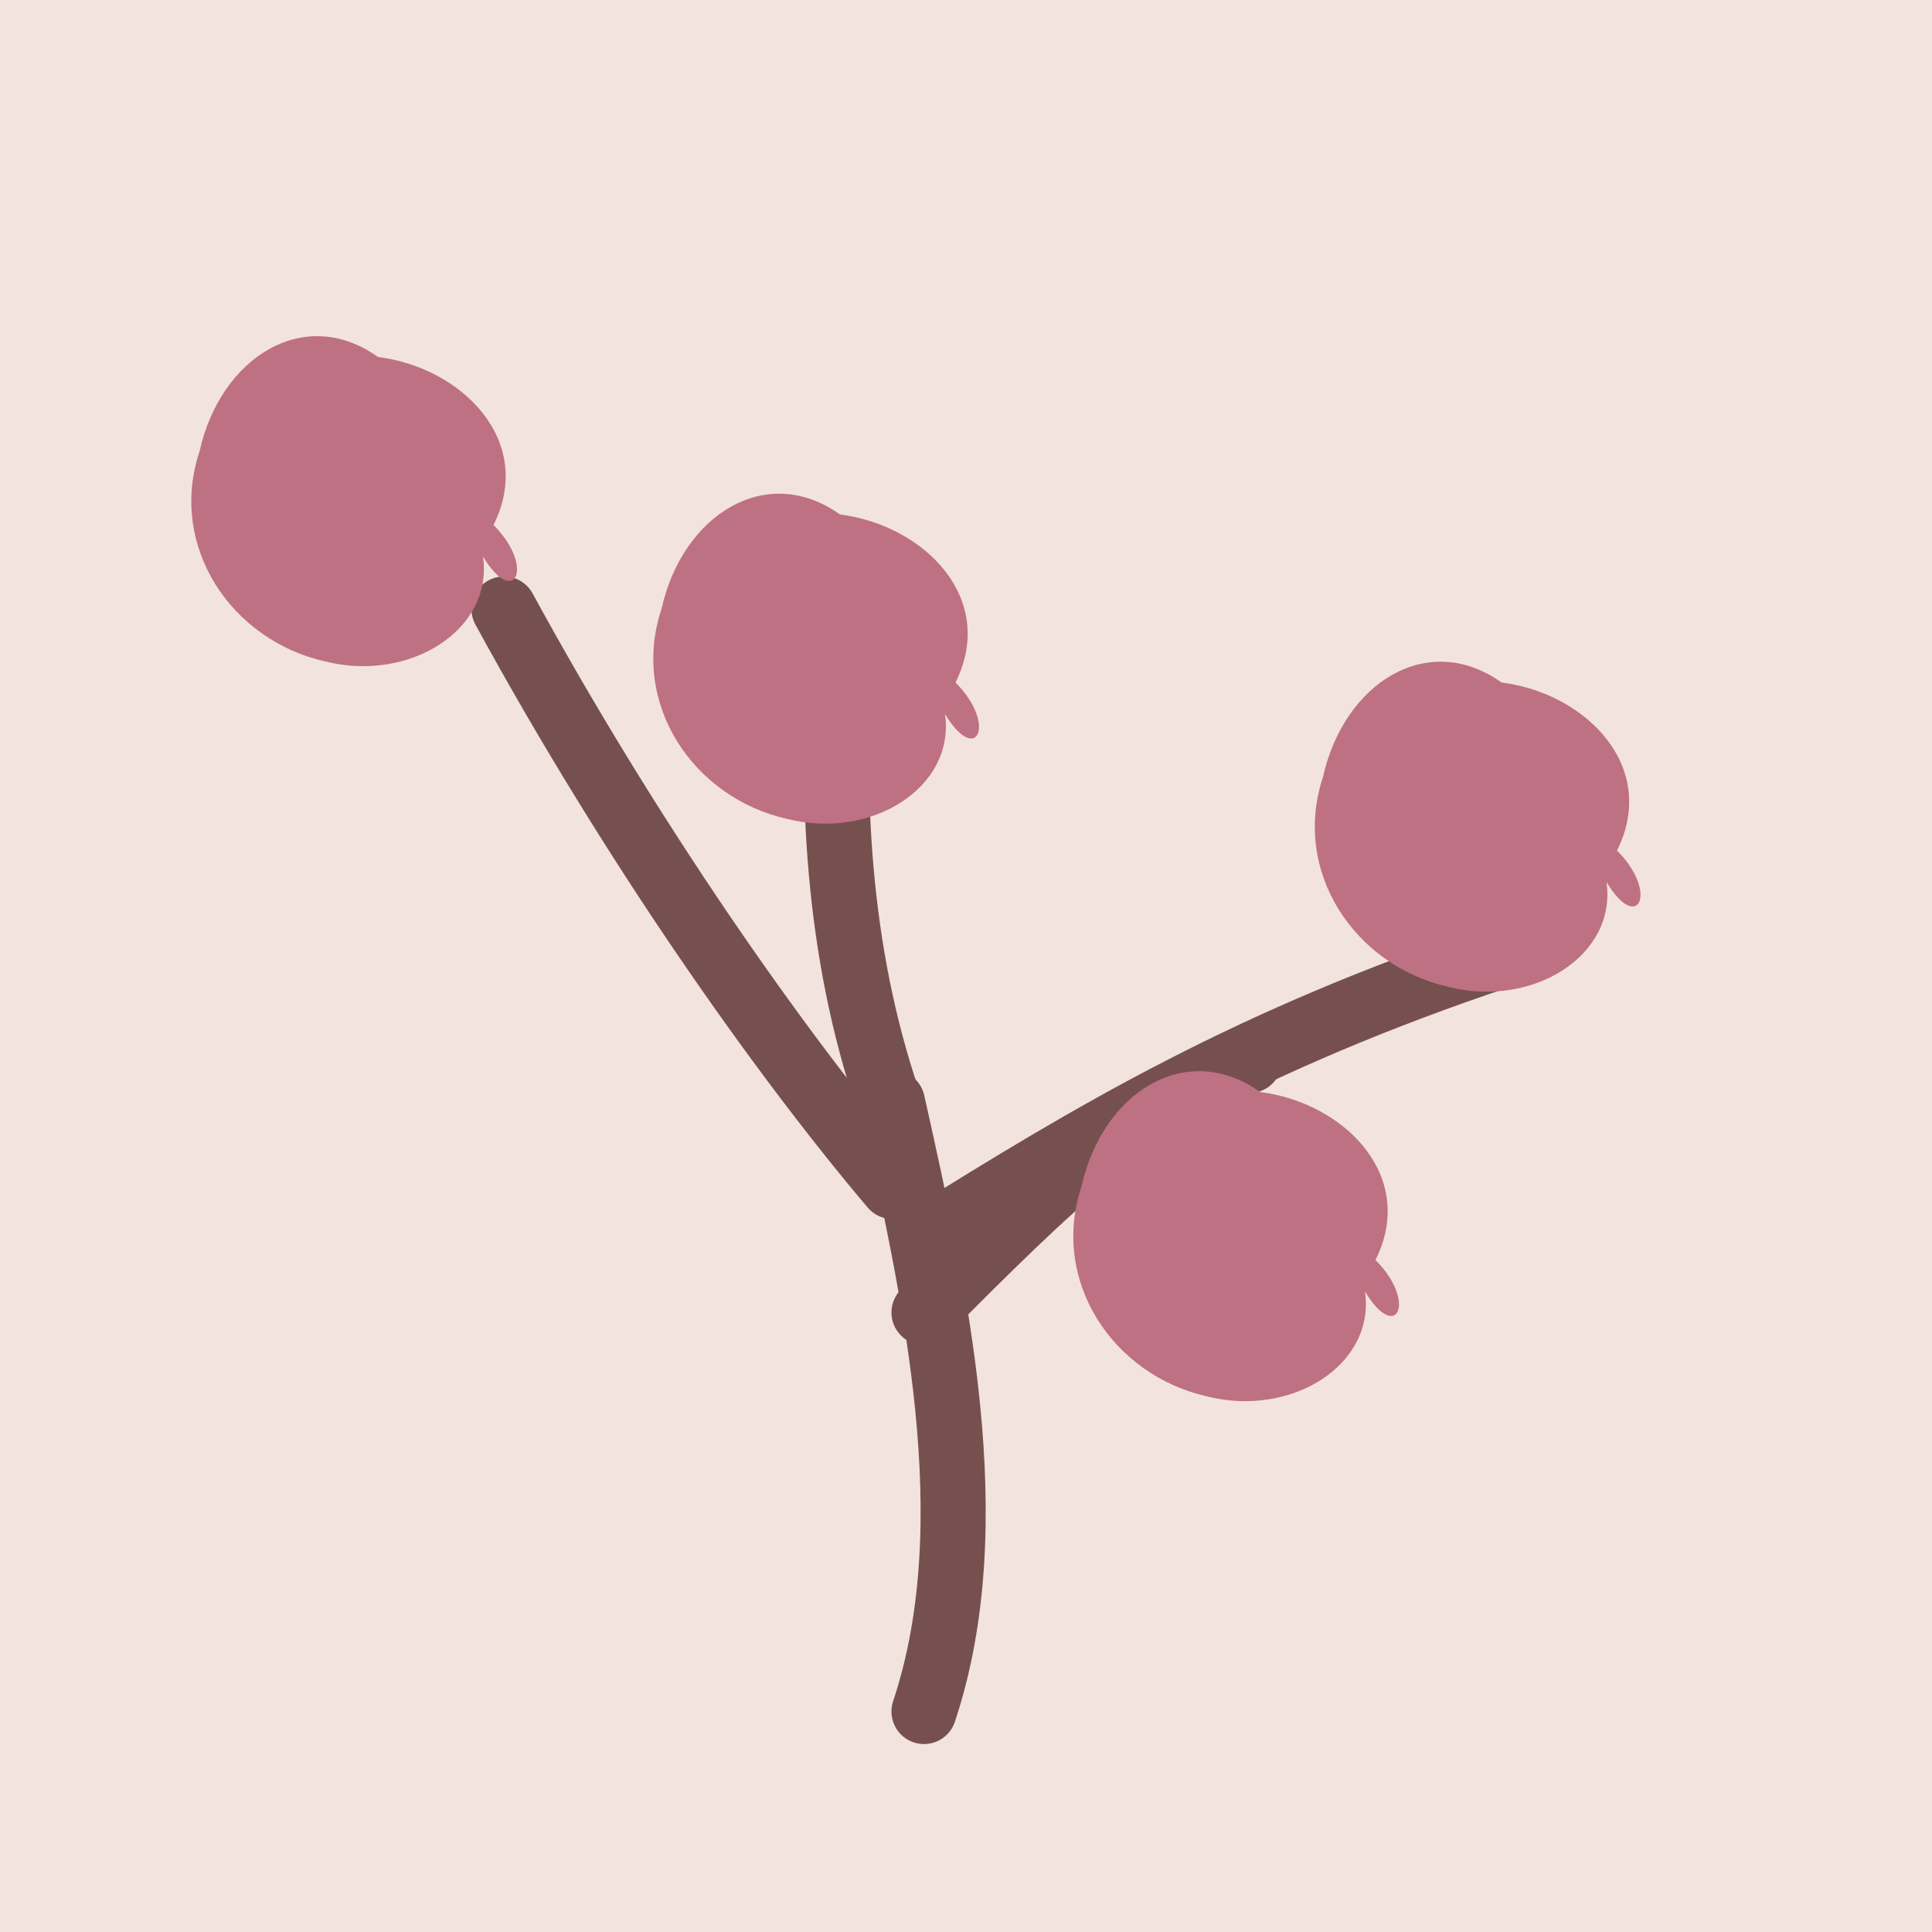
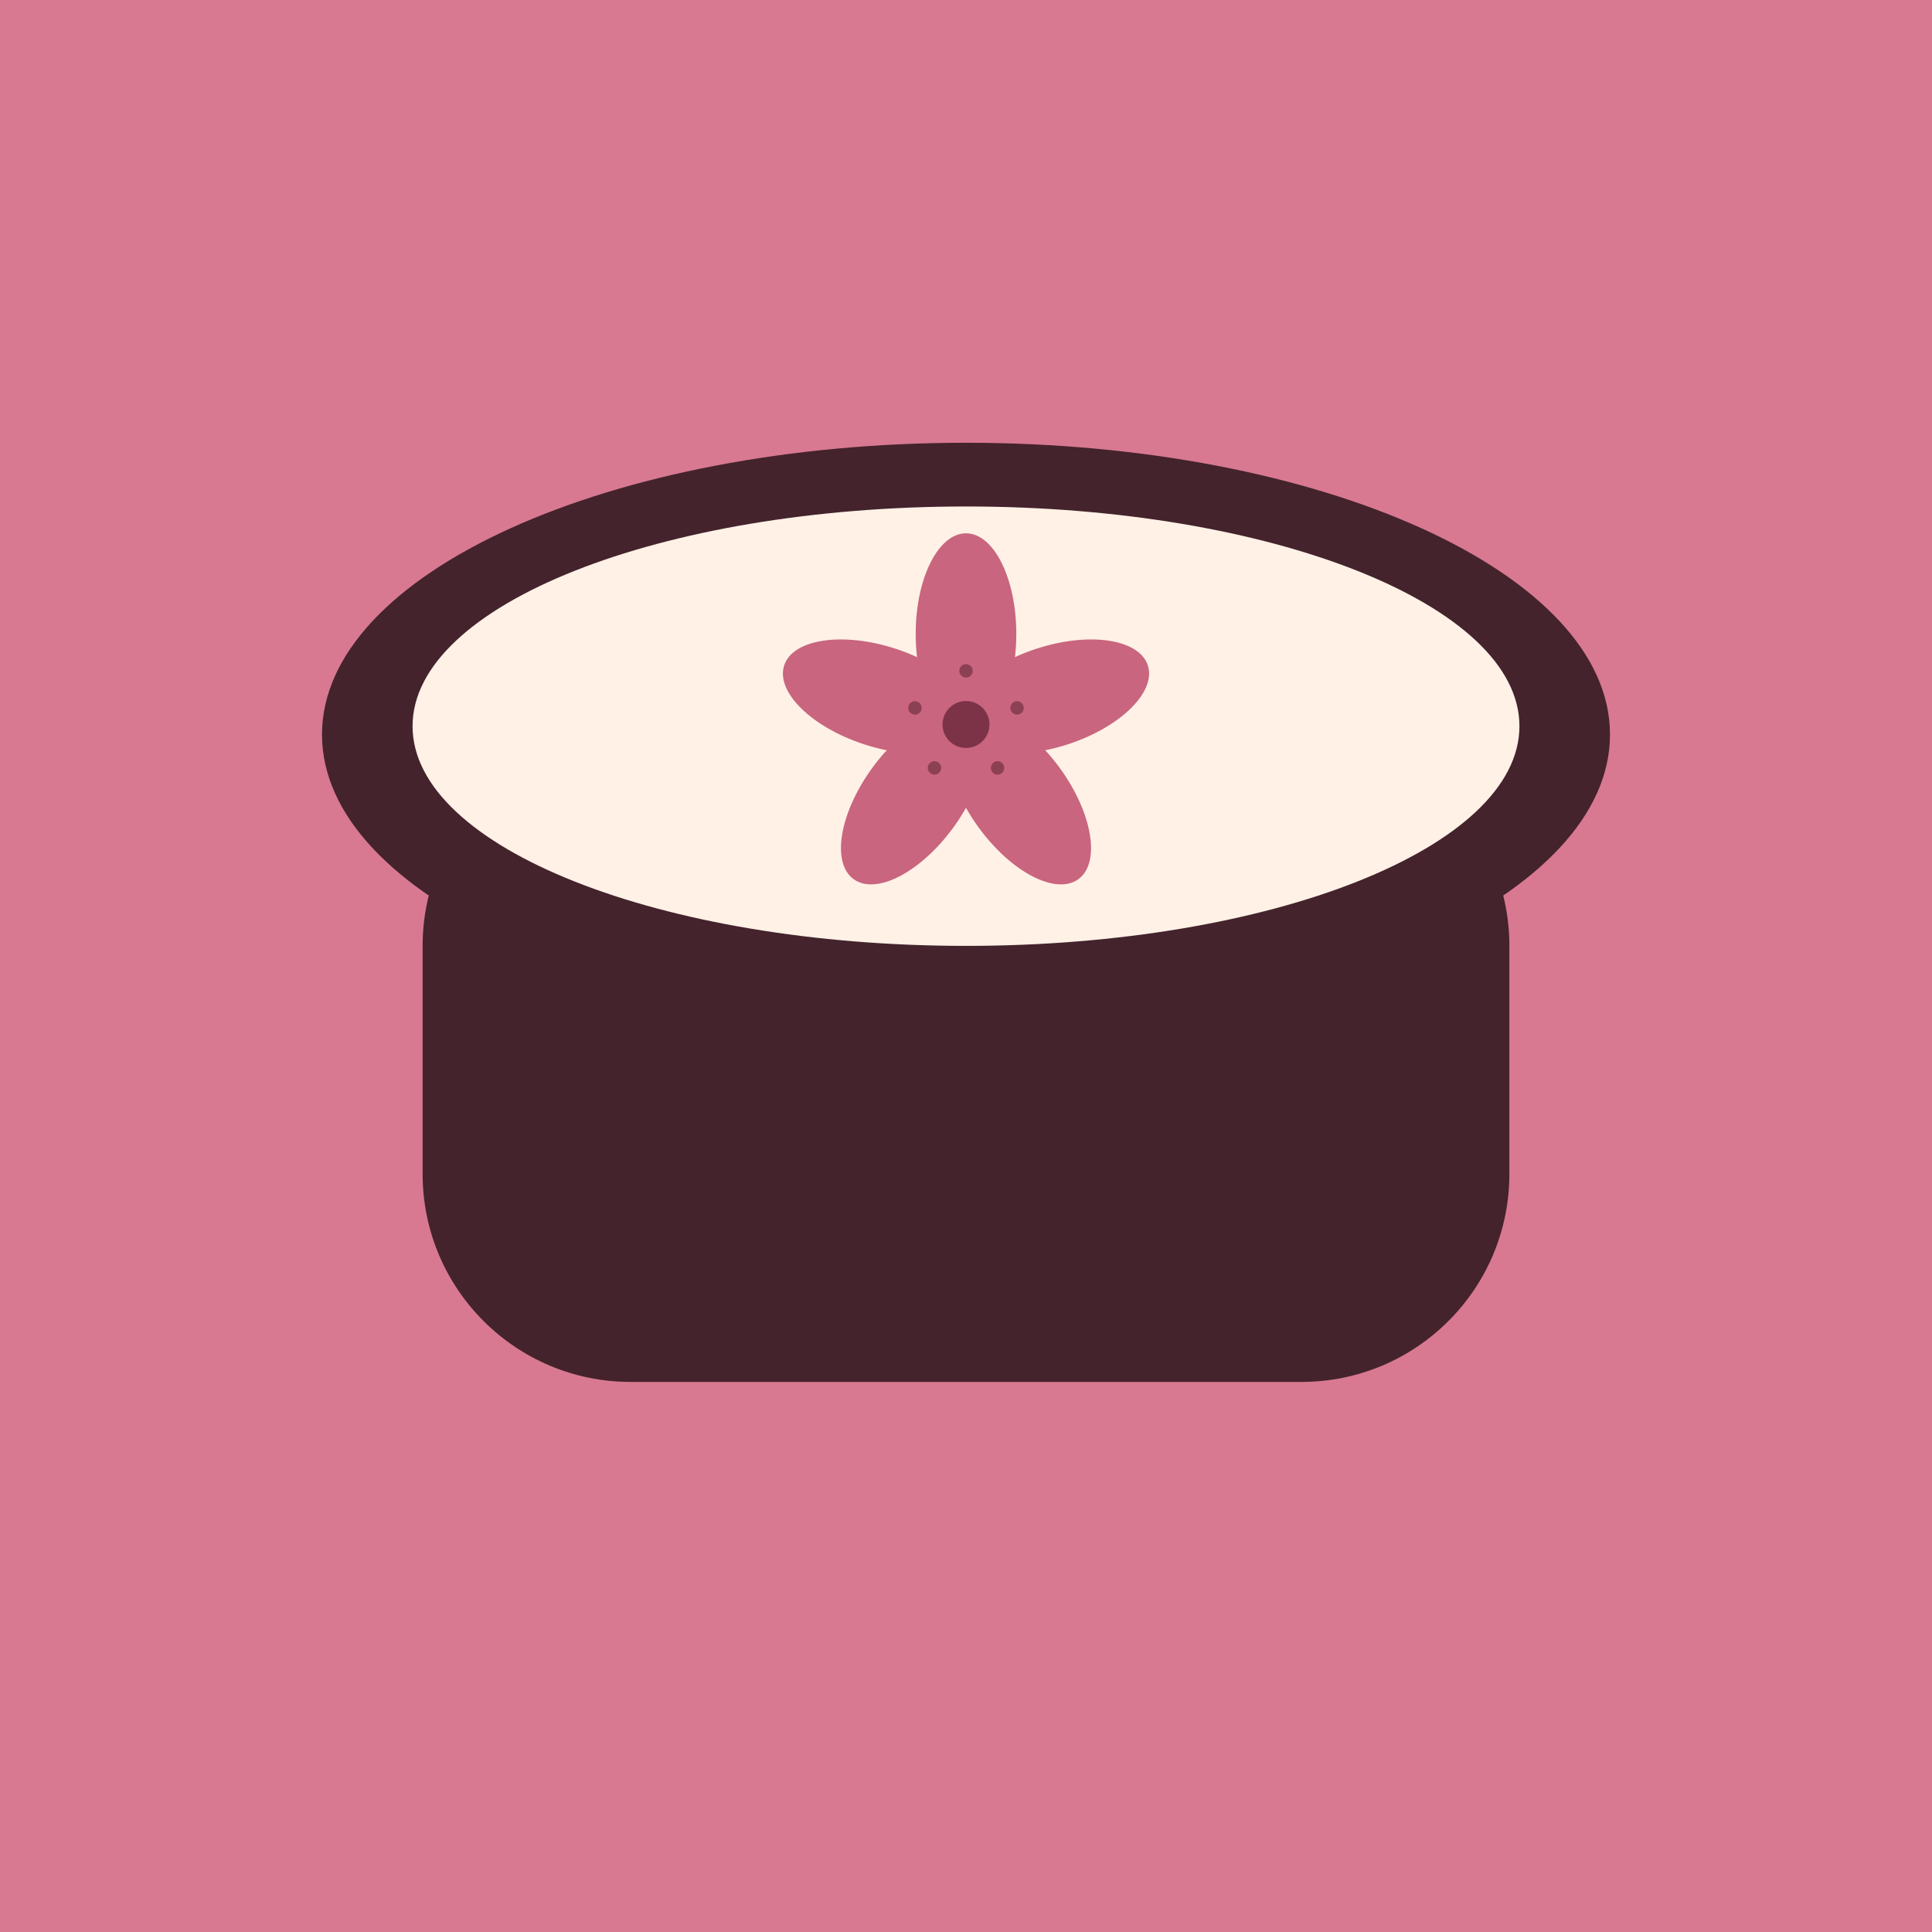
- <svg xmlns="http://www.w3.org/2000/svg" width="576" height="576" viewBox="0 0 184 184" role="img" aria-label="Сакура — ветка с бутонами на розовом фоне">
-   <rect width="184" height="184" fill="#F2E3DE" />
-   <g fill="none" stroke="#76504F" stroke-width="6.2" stroke-linecap="round" stroke-linejoin="round">
-     <path d="M88 163 C94 145 89 123 85 105" />
-     <path d="M85 113 C74 100 60 80 48 58" />
-     <path d="M85 106 C80 92 79 77 80 62" />
-     <path d="M88 125 C100 113 108 105 119 101" />
-     <path d="M88 118 C104 108 119 99 143 91" />
-   </g>
-   <g fill="#BE7182">
-     <path d="M46 53 C47 60 39 65 31 63 C22 61 16 52 19 43 C21 34 29 29 36 34 C44 35 51 42 47 50 C51 54 49 58 46 53 Z" />
-     <path d="M90 68 C91 75 83 80 75 78 C66 76 60 67 63 58 C65 49 73 44 80 49 C88 50 95 57 91 65 C95 69 93 73 90 68 Z" />
-     <path d="M153 84 C154 91 146 96 138 94 C129 92 123 83 126 74 C128 65 136 60 143 65 C151 66 158 73 154 81 C158 85 156 89 153 84 Z" />
-     <path d="M130 123 C131 130 123 135 115 133 C106 131 100 122 103 113 C105 104 113 99 120 104 C128 105 135 112 131 120 C135 124 133 128 130 123 Z" />
-   </g>
+ <svg xmlns="http://www.w3.org/2000/svg" width="576" height="576" viewBox="0 0 576 576" role="img" aria-label="Суши-ролл с цветком сакуры на розовом фоне">
+   <rect width="576" height="576" fill="#D87991" />
+   <rect x="126" y="220" width="324" height="192" rx="62" fill="#44232D" />
+   <ellipse cx="288" cy="219" rx="192" ry="87" fill="#44232D" />
+   <ellipse cx="288" cy="216.5" rx="165" ry="65.5" fill="#FFF1E6" />
+   <ellipse cx="288.00" cy="189.00" rx="15" ry="30" transform="rotate(0 288.00 189.00)" fill="#C9657E" />
+   <ellipse cx="313.68" cy="207.66" rx="15" ry="30" transform="rotate(72 313.68 207.66)" fill="#C9657E" />
+   <ellipse cx="303.87" cy="237.84" rx="15" ry="30" transform="rotate(144 303.87 237.84)" fill="#C9657E" />
+   <ellipse cx="272.13" cy="237.84" rx="15" ry="30" transform="rotate(216 272.13 237.84)" fill="#C9657E" />
+   <ellipse cx="262.32" cy="207.66" rx="15" ry="30" transform="rotate(288 262.32 207.66)" fill="#C9657E" />
+   <circle cx="288" cy="216" r="7" fill="#7C3348" />
+   <circle cx="288.00" cy="200.00" r="2" fill="#8C4054" />
+   <circle cx="303.22" cy="211.06" r="2" fill="#8C4054" />
+   <circle cx="297.40" cy="228.94" r="2" fill="#8C4054" />
+   <circle cx="278.60" cy="228.94" r="2" fill="#8C4054" />
+   <circle cx="272.78" cy="211.06" r="2" fill="#8C4054" />
</svg>
